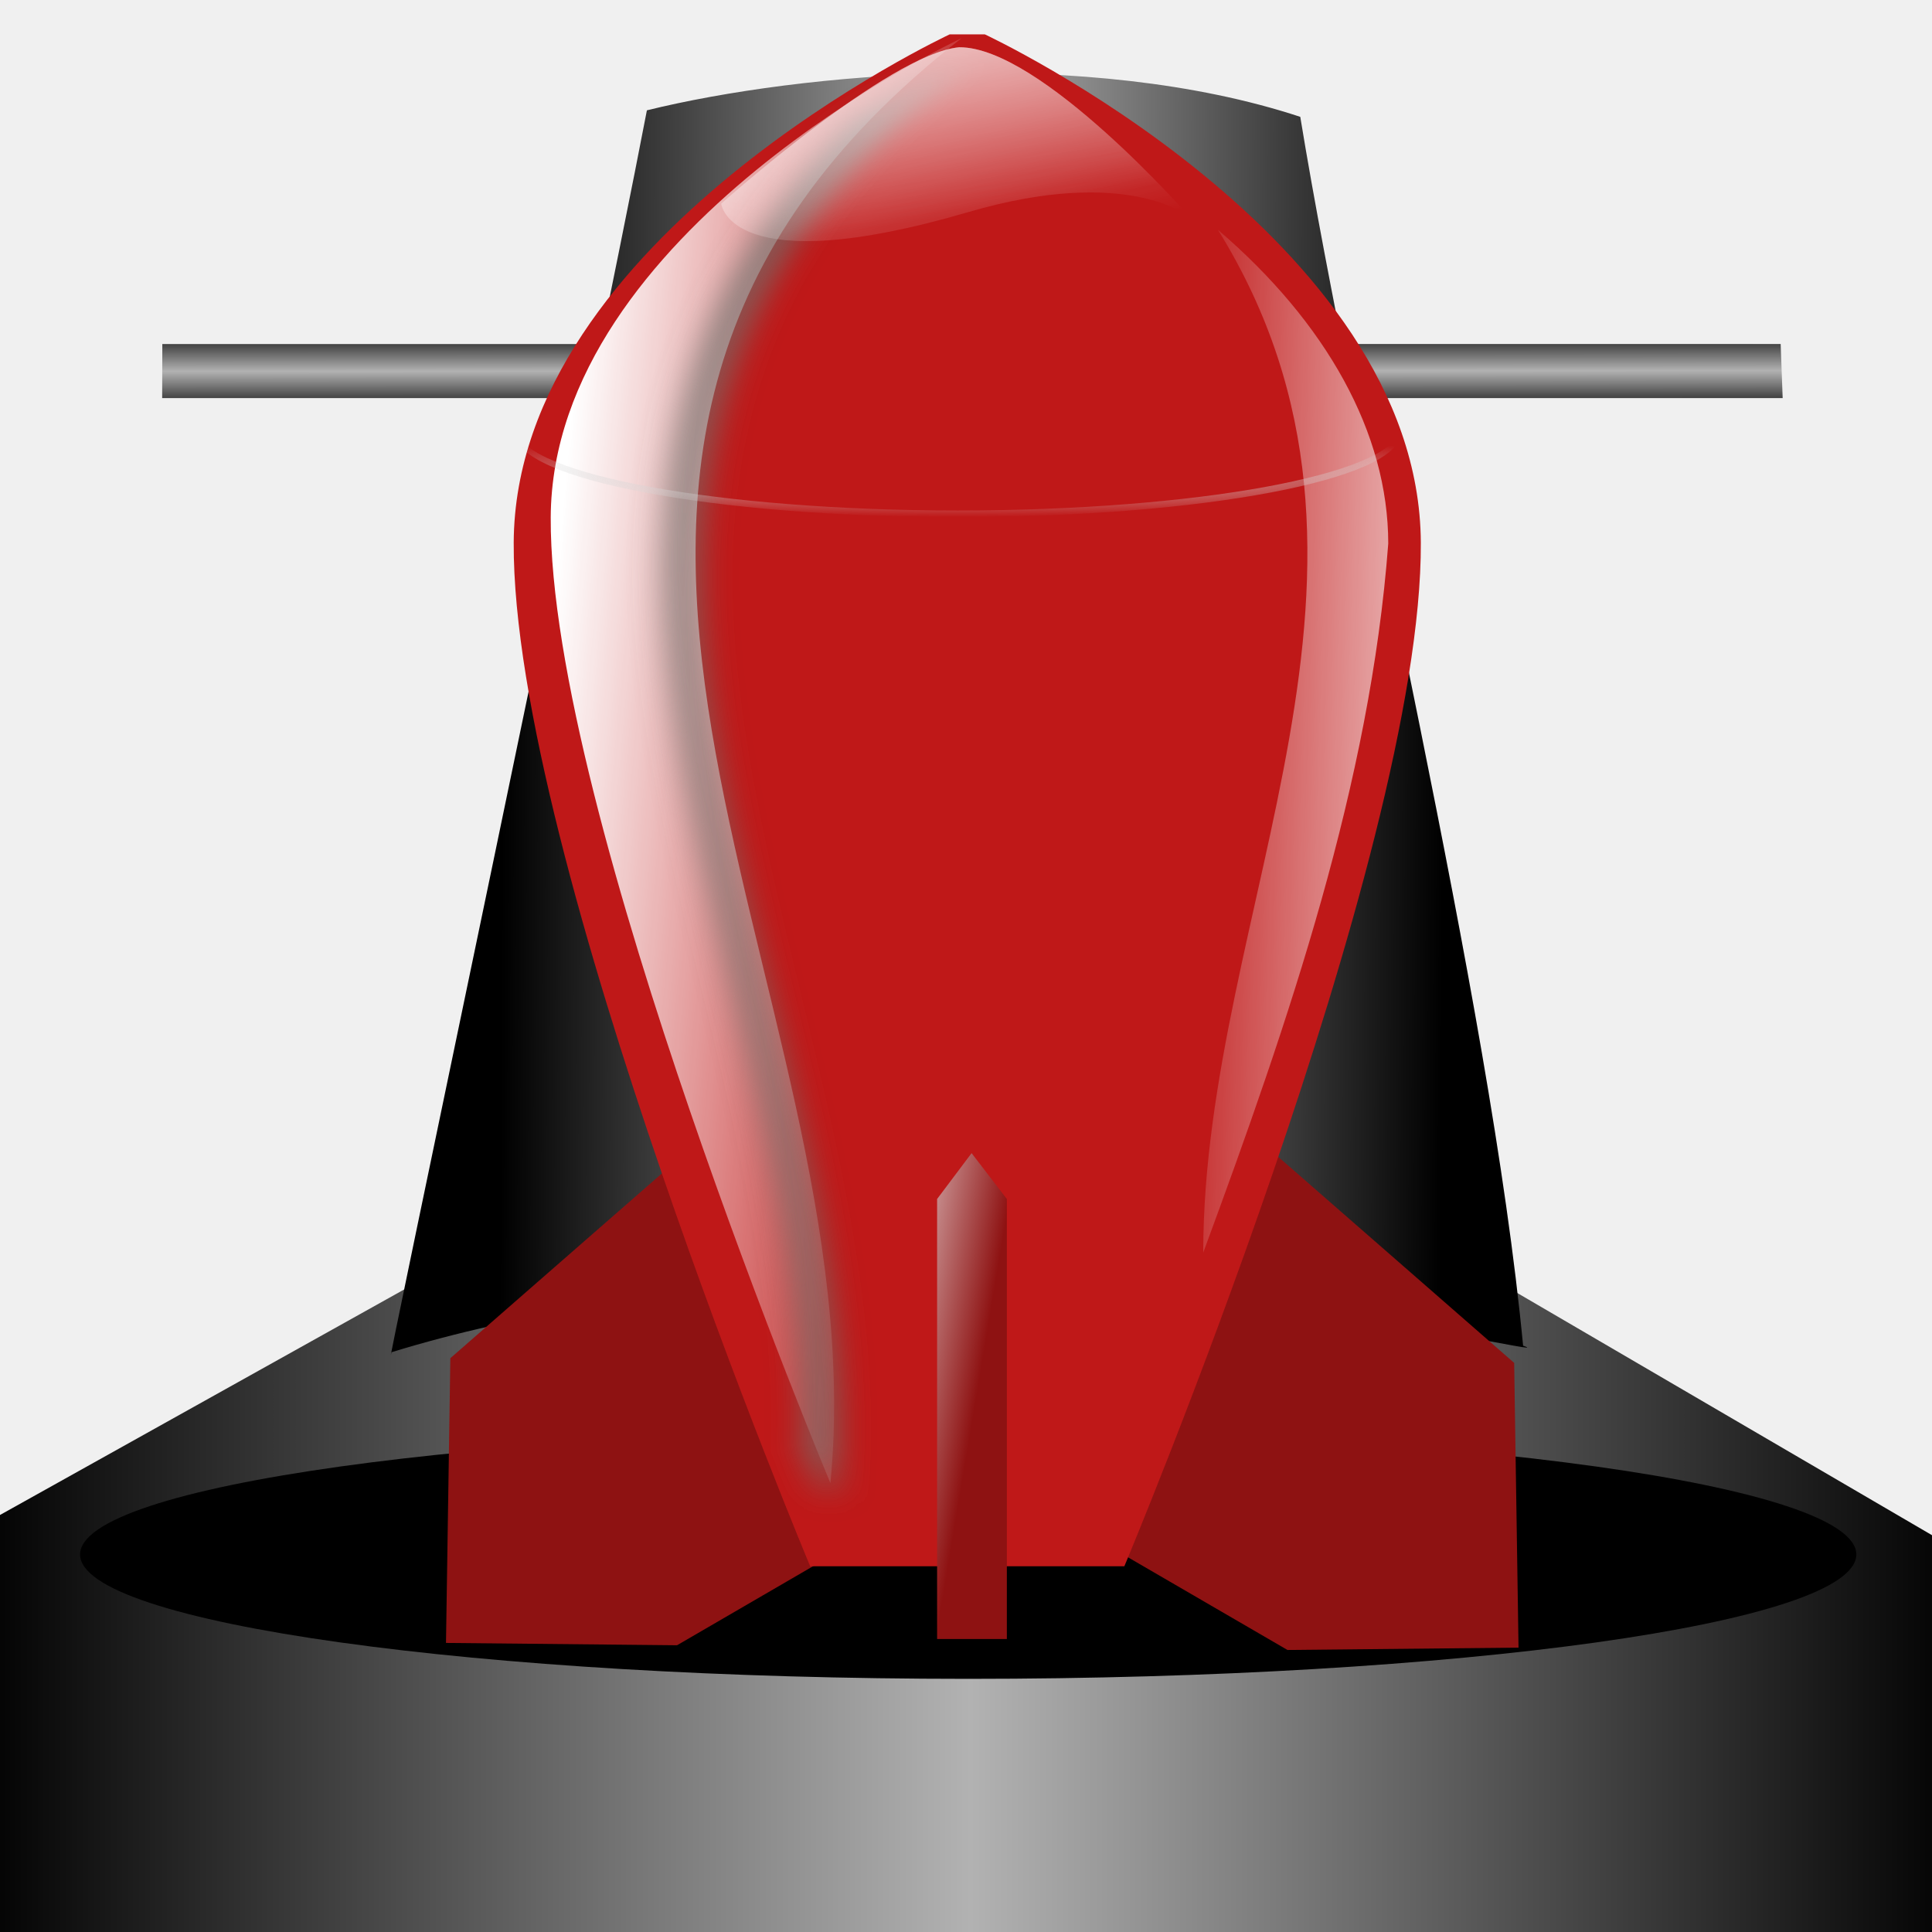
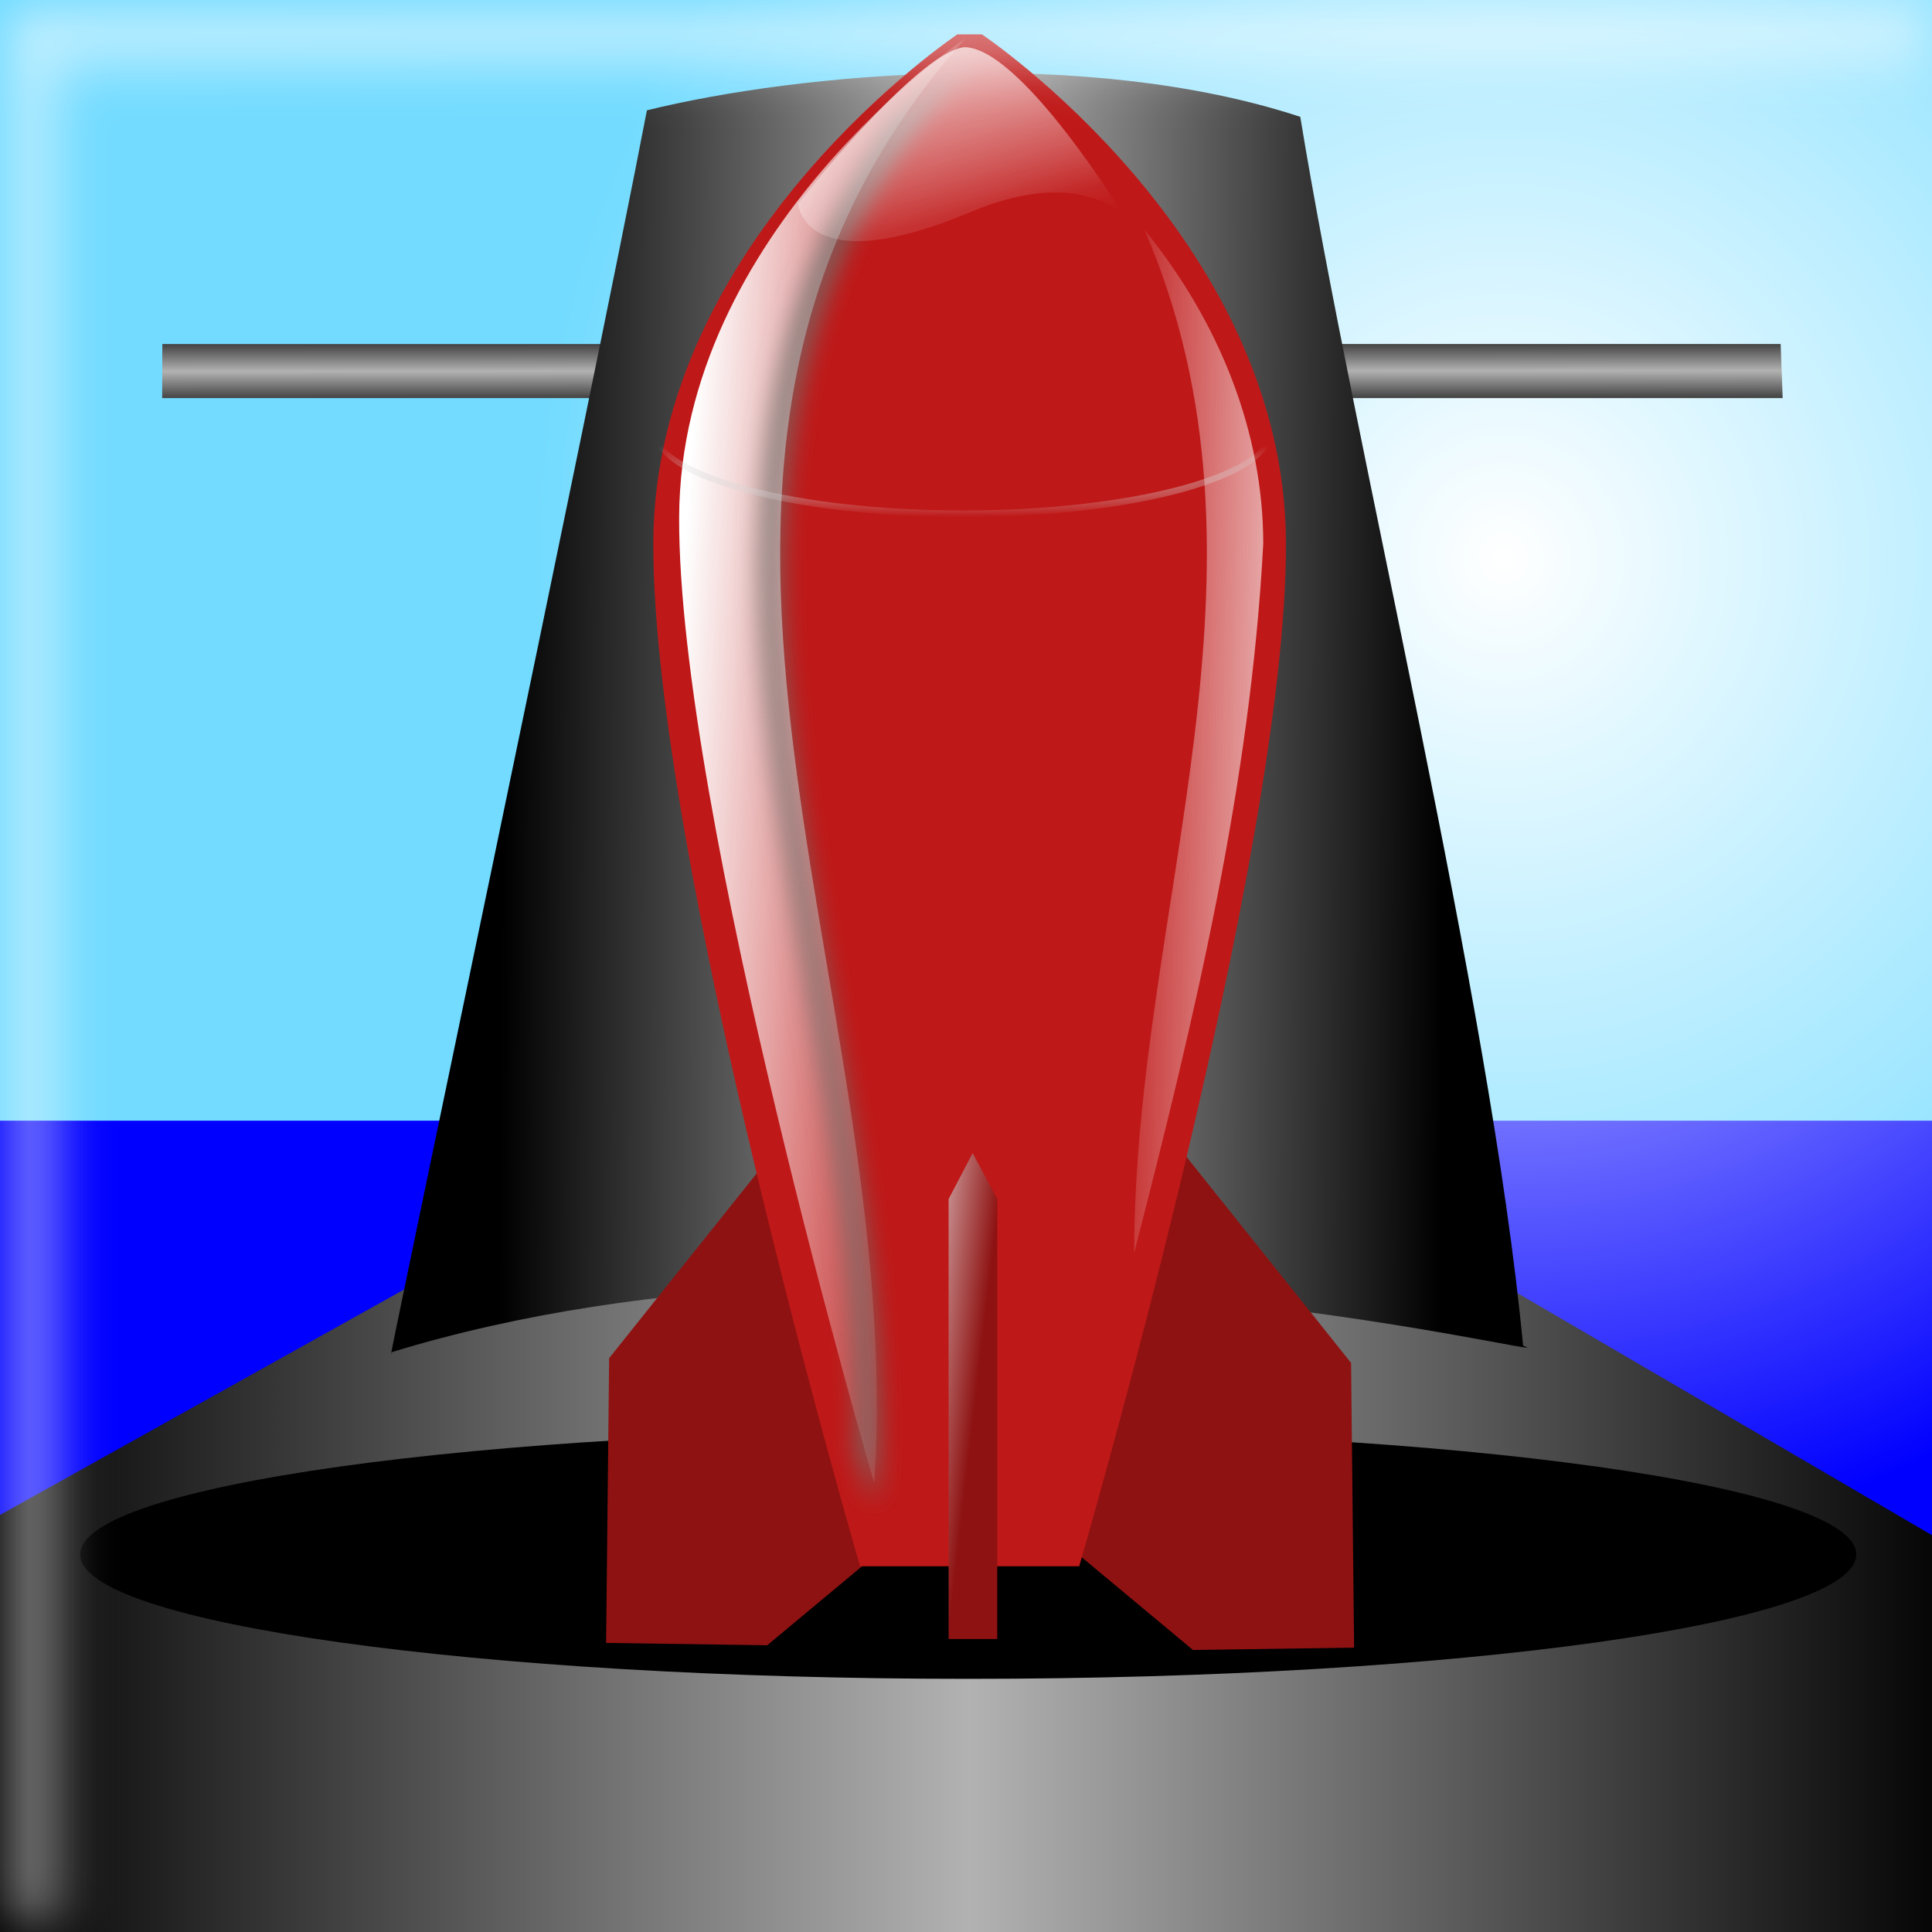
<svg xmlns="http://www.w3.org/2000/svg" xmlns:ns1="http://www.openswatchbook.org/uri/2009/osb" xmlns:xlink="http://www.w3.org/1999/xlink" version="1.1" id="svg2" height="48" width="48">
  <defs id="defs4">
    <linearGradient id="linearGradient5252">
      <stop id="stop5256" offset="0" style="stop-color:#000000;stop-opacity:1;" />
      <stop style="stop-color:#b2b2b2;stop-opacity:1;" offset="0.5" id="stop5262" />
      <stop style="stop-color:#000000;stop-opacity:1;" offset="1" id="stop5258" />
    </linearGradient>
    <linearGradient id="linearGradient5236" ns1:paint="solid">
      <stop style="stop-color:#000000;stop-opacity:1;" offset="0" id="stop5238" />
    </linearGradient>
    <linearGradient id="linearGradient5415">
      <stop style="stop-color:#3b3b3b;stop-opacity:1;" offset="0" id="stop5417" />
      <stop style="stop-color:#cccccc;stop-opacity:1;" offset="1" id="stop5419" />
    </linearGradient>
    <linearGradient id="linearGradient5318">
      <stop id="stop5320" offset="0" style="stop-color:#000000;stop-opacity:1;" />
      <stop style="stop-color:#000000;stop-opacity:0.498;" offset="0.485" id="stop5324" />
      <stop id="stop5322" offset="1" style="stop-color:#525252;stop-opacity:0;" />
    </linearGradient>
    <linearGradient id="linearGradient5300" ns1:paint="solid">
      <stop style="stop-color:#949494;stop-opacity:1;" offset="0" id="stop5302" />
    </linearGradient>
    <linearGradient xlink:href="#linearGradient5318" id="linearGradient5316" x1="-5.859" y1="22.199" x2="18.759" y2="22.199" gradientUnits="userSpaceOnUse" />
    <linearGradient xlink:href="#linearGradient5252" id="linearGradient5421" x1="-0.554" y1="36.121" x2="48.608" y2="36.121" gradientUnits="userSpaceOnUse" gradientTransform="matrix(1.007812,0,0,1.013513,-0.1070829,-0.3268666)" />
    <linearGradient xlink:href="#linearGradient5252" id="linearGradient5278" x1="-15.48" y1="14.867" x2="7.9" y2="14.975" gradientUnits="userSpaceOnUse" gradientTransform="translate(27.95073,5.805151)" />
    <linearGradient xlink:href="#linearGradient5252" id="linearGradient5293" x1="24.293" y1="8.143" x2="24.294" y2="10.293" gradientUnits="userSpaceOnUse" />
    <linearGradient y2="424.413" x2="276.596" y1="425.827" x1="194.9" gradientTransform="matrix(-1,0,0,1,750.3321,-167.4142)" gradientUnits="userSpaceOnUse" id="linearGradient3851" xlink:href="#linearGradient3760" />
    <filter height="1.032" y="-0.016" width="1.296" x="-0.148" id="filter3833">
      <feGaussianBlur id="feGaussianBlur3835" stdDeviation="4.139" />
    </filter>
    <linearGradient id="linearGradient3760">
      <stop id="stop3762" offset="0" style="stop-color:#ffffff;stop-opacity:1;" />
      <stop id="stop3764" offset="1" style="stop-color:#ffffff;stop-opacity:0;" />
    </linearGradient>
    <linearGradient id="linearGradient3837">
      <stop id="stop3839" offset="0" style="stop-color:#d6d6d6;stop-opacity:1;" />
      <stop id="stop3841" offset="1" style="stop-color:#d6d6d6;stop-opacity:0;" />
    </linearGradient>
    <linearGradient id="linearGradient3855">
      <stop id="stop3857" offset="0" style="stop-color:#ffffff;stop-opacity:1;" />
      <stop id="stop3859" offset="1" style="stop-color:#ffffff;stop-opacity:0" />
    </linearGradient>
    <linearGradient id="linearGradient3873">
      <stop id="stop3875" offset="0" style="stop-color:#f7f7f7;stop-opacity:1;" />
      <stop id="stop3877" offset="1" style="stop-color:#8e1212;stop-opacity:1;" />
    </linearGradient>
    <linearGradient xlink:href="#linearGradient3855" id="linearGradient5495" gradientUnits="userSpaceOnUse" gradientTransform="matrix(0.109194,0,0,0.05845887,12.77201,0.9866977)" x1="77.026" y1="-6.156" x2="100.402" y2="78.129" />
    <linearGradient xlink:href="#linearGradient3855" id="linearGradient5498" gradientUnits="userSpaceOnUse" gradientTransform="matrix(0.109194,0,0,0.05845887,12.77201,0.9866977)" x1="77.026" y1="-6.156" x2="120.708" y2="90.129" />
    <radialGradient xlink:href="#linearGradient3837" id="radialGradient5501" gradientUnits="userSpaceOnUse" gradientTransform="matrix(0.1393109,0,0,0.01065308,-18.53529,8.592372)" cx="303.826" cy="317.978" fx="303.826" fy="317.978" r="101.519" />
    <linearGradient xlink:href="#linearGradient3760" id="linearGradient5505" gradientUnits="userSpaceOnUse" gradientTransform="matrix(-0.109194,0,0,0.05845887,59.2251,-6.69151)" x1="194.9" y1="425.827" x2="276.596" y2="424.413" />
    <linearGradient xlink:href="#linearGradient3760" id="linearGradient5508" gradientUnits="userSpaceOnUse" gradientTransform="matrix(0.109194,0,0,0.05845887,-9.539428,-7.18755)" x1="211.871" y1="399.827" x2="306.153" y2="404.413" />
    <linearGradient xlink:href="#linearGradient3873" id="linearGradient5511" gradientUnits="userSpaceOnUse" x1="281.025" y1="652.608" x2="313.096" y2="655.502" gradientTransform="matrix(0.109194,0,0,0.05845887,-9.385004,-6.608836)" />
    <linearGradient xlink:href="#linearGradient3873" id="linearGradient5528" gradientUnits="userSpaceOnUse" gradientTransform="matrix(0.109194,0,0,0.05845887,-9.385004,-6.608836)" x1="281.025" y1="652.608" x2="313.096" y2="655.502" />
    <linearGradient xlink:href="#linearGradient3760" id="linearGradient5530" gradientUnits="userSpaceOnUse" gradientTransform="matrix(0.109194,0,0,0.05845887,-9.539428,-7.18755)" x1="211.871" y1="399.827" x2="306.153" y2="404.413" />
    <linearGradient xlink:href="#linearGradient3760" id="linearGradient5532" gradientUnits="userSpaceOnUse" gradientTransform="matrix(-0.109194,0,0,0.05845887,59.2251,-6.69151)" x1="194.9" y1="425.827" x2="276.596" y2="424.413" />
    <radialGradient xlink:href="#linearGradient3837" id="radialGradient5534" gradientUnits="userSpaceOnUse" gradientTransform="matrix(0.1393109,0,0,0.01065308,-18.53529,8.592372)" cx="303.826" cy="317.978" fx="303.826" fy="317.978" r="101.519" />
    <linearGradient xlink:href="#linearGradient3855" id="linearGradient5536" gradientUnits="userSpaceOnUse" gradientTransform="matrix(0.109194,0,0,0.05845887,12.77201,0.9866977)" x1="77.026" y1="-6.156" x2="120.708" y2="90.129" />
    <linearGradient xlink:href="#linearGradient3855" id="linearGradient5538" gradientUnits="userSpaceOnUse" gradientTransform="matrix(0.109194,0,0,0.05845887,12.77201,0.9866977)" x1="77.026" y1="-6.156" x2="100.402" y2="78.129" />
+     <radialGradient xlink:href="#linearGradient4079-3" id="radialGradient4091-8" cx="23.785" cy="24.457" fx="23.785" fy="24.457" r="24.269" gradientTransform="matrix(1,0,0,1.021041,-19.028,-18.79007)" gradientUnits="userSpaceOnUse" />
+     <linearGradient id="linearGradient4079-3">
+       <stop style="stop-color:#ffffff;stop-opacity:1;" offset="0" id="stop4081-8" />
+       <stop style="stop-color:#ffffff;stop-opacity:0;" offset="1" id="stop4083-3" />
+     </linearGradient>
+     <radialGradient r="24.269" fy="24.457" fx="23.785" cy="24.457" cx="23.785" gradientTransform="matrix(1,0,0,1.021041,13.57223,-11.10362)" gradientUnits="userSpaceOnUse" id="radialGradient4108" xlink:href="#linearGradient4079-3" />
+     <filter id="filter4179">
+       <feGaussianBlur stdDeviation="0.724" id="feGaussianBlur4181" />
+     </filter>
  </defs>
  <g id="layer3" style="display:none">
    <path style="fill:none;stroke:#000000;stroke-width:0.943px;stroke-linecap:butt;stroke-linejoin:miter;stroke-opacity:1" d="M -18.223,47.792 24.108,24.079 64.664,47.84" id="path5326" />
+   </g>
+   <g id="layer6">
+     <rect style="fill:#0000ff;fill-opacity:1;stroke:none" id="rect3052" width="48" height="48.054" x="0" y="8.600224e-07" />
+   </g>
+   <g id="layer7" style="display:inline">
+     <rect style="fill:#85ffff;fill-opacity:0.857;stroke:none" id="rect3055" width="48" height="27.897" x="-6.4561824e-08" y="-0.054" />
+   </g>
+   <g id="layer8">
+     <rect style="fill:url(#radialGradient4108);fill-opacity:1;stroke:none;display:inline" id="rect3825" width="48.538" height="49.559" x="13.088" y="-10.912" />
  </g>
  <g id="layer1" style="display:inline">
    <path style="fill:url(#linearGradient5293);fill-opacity:1;stroke:none" d="m 4.033,8.548 40.207,-0.002 0.05,1.344 -40.261,5.01e-4 z" id="path5281" />
  </g>
  <g id="layer2" style="display:inline">
    <path style="fill:url(#linearGradient5421);fill-opacity:1;stroke:none" d="M 24.108,24.188 -0.107,37.699 -0.161,48.267 48.376,48.376 48.268,38.298 z" id="path5413" />
    <path style="color:#000000;fill:#000000;fill-opacity:1;fill-rule:evenodd;stroke:none;stroke-width:1px;marker:none;visibility:visible;display:inline;overflow:visible;enable-background:accumulate" id="path3835" d="m -3.601,16.448 a 6.074,1.666 0 1 1 -12.148,0 6.074,1.666 0 1 1 12.148,0 z" transform="matrix(3.632743,0,0,1.854839,59.20146,8.112125)" />
    <path style="fill:url(#linearGradient5278);fill-opacity:1;stroke:none" d="M 9.729,33.595 C 22.698,29.613 39.397,33.979 37.841,33.433 37.011,24.731 33.679,11.296 32.305,2.903 27.047,1.168 19.884,1.801 16.072,2.741 14.698,9.907 9.353,35.2 9.729,33.595 z" id="path5270" />
  </g>
-   <g id="layer4" />
-   <g id="layer5">
-     <g id="g5516" transform="matrix(0.9919958,0,0,1,0.1953367,-0.2150056)">
+   <g id="layer4" style="display:inline" />
+   <g id="layer5" style="display:inline">
+     <g id="g5516" transform="matrix(0.6918398,0,0,1,7.46671,-0.2150056)">
      <path style="fill:#8e1212;fill-opacity:1;fill-rule:evenodd;stroke:none" d="m 31.72,28.873 6.006,5.203 0.109,7.074 -5.787,0.058 -4.259,-2.455 3.931,-9.88 z" id="path3768" />
      <path id="path3385" d="m 17.088,28.756 -6.006,5.203 -0.109,7.074 5.787,0.058 4.259,-2.455 -3.931,-9.88 z" style="fill:#8e1212;fill-opacity:1;fill-rule:evenodd;stroke:none" />
      <path id="rect3379" d="m 23.588,1.069 c 0,0 -10.883,5.034 -10.919,12.629 -0.037,7.784 7.425,25.43 7.425,25.43 l 7.869,0 c 3e-6,1e-6 7.463,-17.646 7.425,-25.43 C 35.351,6.103 24.469,1.069 24.469,1.069 l -0.88,0 z" style="fill:#bf1818;fill-opacity:1;fill-rule:nonzero;stroke:none" />
      <path id="rect3411" d="m 23.273,30.004 0.864,-1.14 0.883,1.14 0,10.932 -1.747,0 0,-10.932 z" style="fill:url(#linearGradient5528);fill-opacity:1;fill-rule:nonzero;stroke:none" />
      <path id="path3753" d="m 23.891,1.161 c -0.075,0.035 -10.261,4.772 -10.295,11.911 -0.035,7.343 7.005,23.99 7.005,23.99 1.216,-12.456 -10.241,-25.462 3.29,-35.901 z" style="fill:url(#linearGradient5530);fill-opacity:1;fill-rule:nonzero;stroke:none" />
      <path id="path3770" d="M 30.307,5.925 C 35.551,14.322 29.944,22.762 29.938,31.335 32.106,25.517 34.121,19.658 34.572,13.72 34.571,10.972 33.019,8.23 30.307,5.925 z" style="fill:url(#linearGradient5532);fill-opacity:1;fill-rule:nonzero;stroke:none" />
      <path transform="matrix(0.109194,0,0,0.05845887,-9.385004,-6.608836)" id="path3802" d="m 304.75,142.906 c -0.225,0.195 -10.501,9.149 -24.156,25.344 -91.62,167.506 -7.447,369.33 -11.281,564.688 -6.1e-4,0.031 6.2e-4,0.063 0,0.094 3.233,14.951 5.281,24 5.281,24 C 285.734,543.957 180.833,321.472 304.75,142.906 z" style="fill:#70716d;fill-opacity:1;fill-rule:nonzero;stroke:none;filter:url(#filter3833)" />
      <path id="path3404" d="m 12.716,10.898 c -0.005,0.027 -0.01,0.054 -0.01,0.082 0,1.149 4.966,2.081 11.085,2.081 6.119,0 11.085,-0.932 11.085,-2.081 0,-0.027 -0.004,-0.055 -0.01,-0.082 -0.229,1.111 -5.102,2 -11.075,2 -5.973,0 -10.847,-0.889 -11.075,-2 z" style="fill:url(#radialGradient5534);fill-opacity:1;fill-rule:nonzero;stroke:none" />
      <path id="path3853" d="m 17.866,5.274 c 0,0 0.199,1.95 6.195,0.209 4.008,-1.164 5.542,0.127 5.542,0.127 0,0 -3.738,-4.235 -5.778,-4.221 -1.761,0.164 -5.96,3.886 -5.96,3.886 z" style="opacity:0.563;fill:url(#linearGradient5536);fill-opacity:1;fill-rule:evenodd;stroke:none" />
      <path style="opacity:0.563;fill:url(#linearGradient5538);fill-opacity:1;fill-rule:evenodd;stroke:none" d="m 17.866,5.274 c 0,0 0.199,1.95 6.195,0.209 4.008,-1.164 5.542,0.127 5.542,0.127 0,0 -3.738,-4.235 -5.778,-4.221 -1.761,0.164 -5.96,3.886 -5.96,3.886 z" id="path3904" />
    </g>
  </g>
+   <g id="layer9">
+     <path style="fill:#ffffff;fill-opacity:0.622;stroke:none;filter:url(#filter4179)" d="m -1.075,47.462 0.108,-48.269 48.108,0 0,2.58 -46.011,0.161 0,45.581 z" id="path4133" transform="matrix(1.028077,0,0,1.045659,0.07897105,-0.5288616)" />
+   </g>
</svg>
